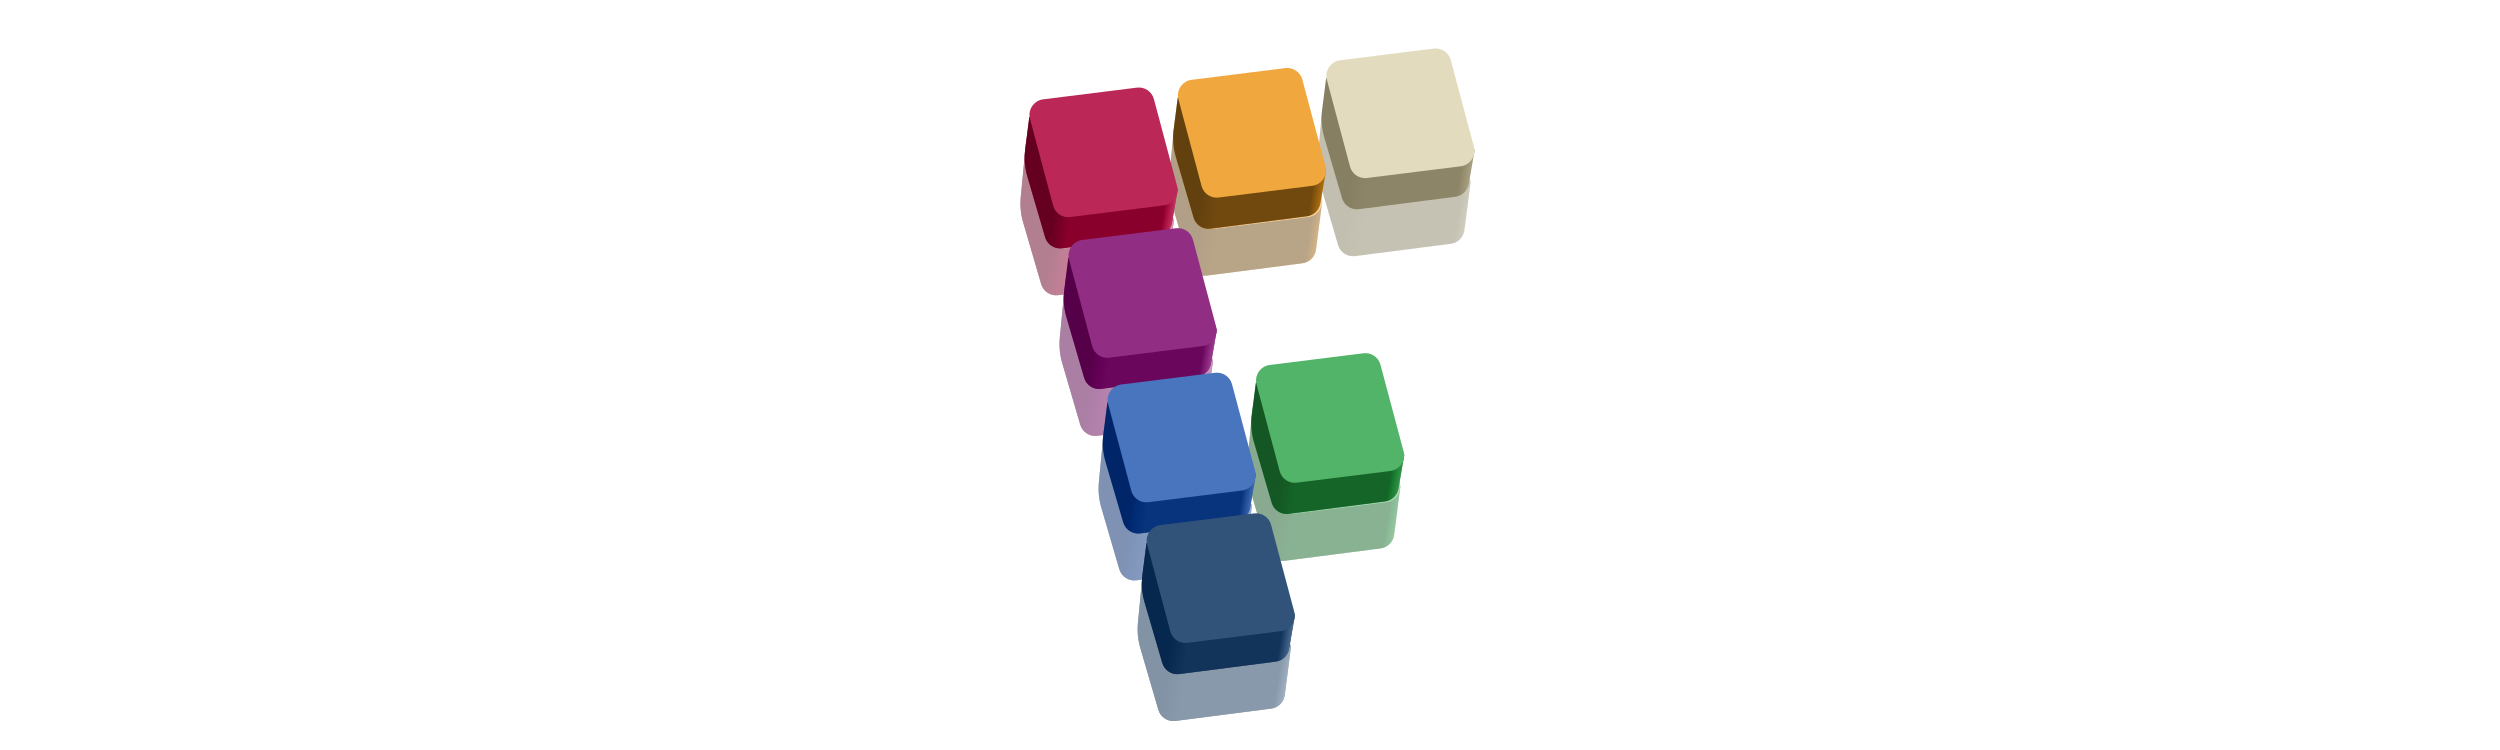
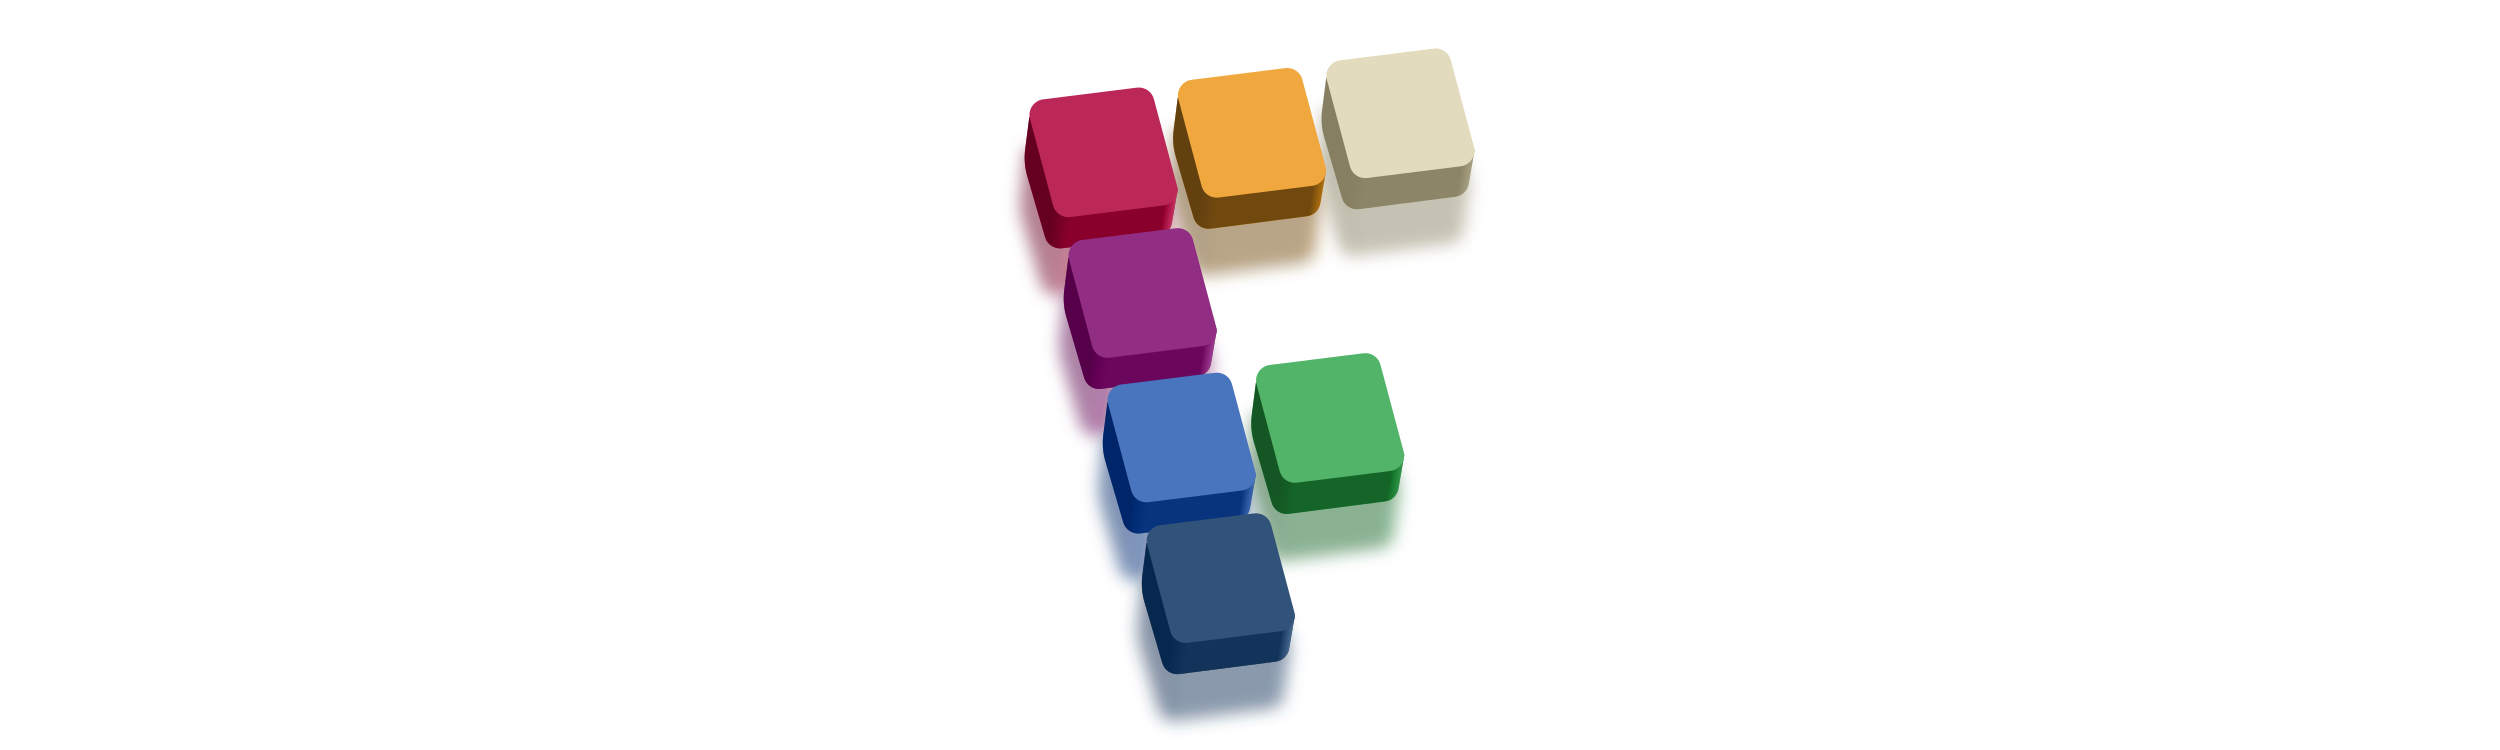
<svg xmlns="http://www.w3.org/2000/svg" xmlns:xlink="http://www.w3.org/1999/xlink" width="640px" height="192px" viewBox="0 0 640 192" version="1.1">
  <defs>
    <linearGradient x1="100%" y1="77.463%" x2="20.375%" y2="64.272%" id="linearGradient-1">
      <stop stop-color="#777777" offset="0%" />
      <stop stop-color="#2F2E2E" offset="11.447%" />
      <stop stop-color="#2F2E2E" offset="85.268%" />
      <stop stop-color="#232222" offset="100%" />
    </linearGradient>
-     <path d="M9.892,45.562 L34.44,42.395 C36.243,42.162 37.662,40.743 37.895,38.94 L39.5,26.5 L39.5,26.5 L33.478,10.584 C32.889,9.029 31.4,8 29.737,8 L1.5,8 L1.5,8 L0.309,20.503 C0.105,22.648 0.31,24.813 0.915,26.881 L5.541,42.717 C6.093,44.607 7.939,45.814 9.892,45.562 Z" id="path-2" />
-     <path d="M9.892,37.562 L34.44,34.395 C36.243,34.162 37.662,32.743 37.895,30.94 L39.5,18.5 L39.5,18.5 L33.478,2.584 C32.889,1.029 31.4,-2.08185397e-15 29.737,-1.77635684e-15 L1.5,0 L1.5,0 L0.309,12.503 C0.105,14.648 0.31,16.813 0.915,18.881 L5.541,34.717 C6.093,36.607 7.939,37.814 9.892,37.562 Z" id="path-3" />
-     <path d="M9.892,45.562 L34.44,42.395 C36.243,42.162 37.662,40.743 37.895,38.94 L39.5,26.5 L39.5,26.5 L33.478,10.584 C32.889,9.029 31.4,8 29.737,8 L1.5,8 L1.5,8 L0.309,20.503 C0.105,22.648 0.31,24.813 0.915,26.881 L5.541,42.717 C6.093,44.607 7.939,45.814 9.892,45.562 Z" id="path-4" />
-     <path d="M9.892,45.562 L34.44,42.395 C36.243,42.162 37.662,40.743 37.895,38.94 L39.5,26.5 L39.5,26.5 L33.478,10.584 C32.889,9.029 31.4,8 29.737,8 L1.5,8 L1.5,8 L0.309,20.503 C0.105,22.648 0.31,24.813 0.915,26.881 L5.541,42.717 C6.093,44.607 7.939,45.814 9.892,45.562 Z" id="path-5" />
-     <path d="M9.892,45.562 L34.44,42.395 C36.243,42.162 37.662,40.743 37.895,38.94 L39.5,26.5 L39.5,26.5 L33.478,10.584 C32.889,9.029 31.4,8 29.737,8 L1.5,8 L1.5,8 L0.309,20.503 C0.105,22.648 0.31,24.813 0.915,26.881 L5.541,42.717 C6.093,44.607 7.939,45.814 9.892,45.562 Z" id="path-6" />
-     <path d="M9.892,37.562 L34.44,34.395 C36.243,34.162 37.662,32.743 37.895,30.94 L39.5,18.5 L39.5,18.5 L33.478,2.584 C32.889,1.029 31.4,-2.08185397e-15 29.737,-1.77635684e-15 L1.5,0 L1.5,0 L0.309,12.503 C0.105,14.648 0.31,16.813 0.915,18.881 L5.541,34.717 C6.093,36.607 7.939,37.814 9.892,37.562 Z" id="path-7" />
+     <path d="M9.892,37.562 L34.44,34.395 C36.243,34.162 37.662,32.743 37.895,30.94 L39.5,18.5 L39.5,18.5 L33.478,2.584 C32.889,1.029 31.4,-2.08185397e-15 29.737,-1.77635684e-15 L1.5,0 L1.5,0 L0.309,12.503 C0.105,14.648 0.31,16.813 0.915,18.881 L5.541,34.717 C6.093,36.607 7.939,37.814 9.892,37.562 Z" id="path-2" />
+     <filter x="-14.6%" y="-15.8%" width="129.8%" height="130.5%" filterUnits="objectBoundingBox" id="filter-3">
+       <feGaussianBlur stdDeviation="2" in="SourceGraphic" />
+     </filter>
+     <path d="M9.892,37.562 L34.44,34.395 C36.243,34.162 37.662,32.743 37.895,30.94 L39.5,18.5 L39.5,18.5 L33.478,2.584 C32.889,1.029 31.4,-2.08185397e-15 29.737,-1.77635684e-15 L1.5,0 L1.5,0 L0.309,12.503 C0.105,14.648 0.31,16.813 0.915,18.881 L5.541,34.717 C6.093,36.607 7.939,37.814 9.892,37.562 Z" id="path-4" />
+     <filter x="-14.6%" y="-15.8%" width="129.8%" height="130.5%" filterUnits="objectBoundingBox" id="filter-5">
+       <feGaussianBlur stdDeviation="2" in="SourceGraphic" />
+     </filter>
+     <path d="M9.892,37.562 L34.44,34.395 C36.243,34.162 37.662,32.743 37.895,30.94 L39.5,18.5 L39.5,18.5 L33.478,2.584 C32.889,1.029 31.4,-2.08185397e-15 29.737,-1.77635684e-15 L1.5,0 L1.5,0 L0.309,12.503 C0.105,14.648 0.31,16.813 0.915,18.881 L5.541,34.717 C6.093,36.607 7.939,37.814 9.892,37.562 Z" id="path-6" />
+     <filter x="-14.6%" y="-15.8%" width="129.8%" height="130.5%" filterUnits="objectBoundingBox" id="filter-7">
+       <feGaussianBlur stdDeviation="2" in="SourceGraphic" />
+     </filter>
    <path d="M9.892,37.562 L34.44,34.395 C36.243,34.162 37.662,32.743 37.895,30.94 L39.5,18.5 L39.5,18.5 L33.478,2.584 C32.889,1.029 31.4,-2.08185397e-15 29.737,-1.77635684e-15 L1.5,0 L1.5,0 L0.309,12.503 C0.105,14.648 0.31,16.813 0.915,18.881 L5.541,34.717 C6.093,36.607 7.939,37.814 9.892,37.562 Z" id="path-8" />
-     <linearGradient x1="100%" y1="71.985%" x2="20.375%" y2="61.426%" id="linearGradient-9">
+     <filter x="-14.6%" y="-15.8%" width="129.8%" height="130.5%" filterUnits="objectBoundingBox" id="filter-9">
+       <feGaussianBlur stdDeviation="2" in="SourceGraphic" />
+     </filter>
+     <path d="M9.892,37.562 L34.44,34.395 C36.243,34.162 37.662,32.743 37.895,30.94 L39.5,18.5 L39.5,18.5 L33.478,2.584 C32.889,1.029 31.4,-2.08185397e-15 29.737,-1.77635684e-15 L1.5,0 L1.5,0 L0.309,12.503 C0.105,14.648 0.31,16.813 0.915,18.881 L5.541,34.717 C6.093,36.607 7.939,37.814 9.892,37.562 Z" id="path-10" />
+     <filter x="-14.6%" y="-15.8%" width="129.8%" height="130.5%" filterUnits="objectBoundingBox" id="filter-11">
+       <feGaussianBlur stdDeviation="2" in="SourceGraphic" />
+     </filter>
+     <path d="M9.892,37.562 L34.44,34.395 C36.243,34.162 37.662,32.743 37.895,30.94 L39.5,18.5 L39.5,18.5 L33.478,2.584 C32.889,1.029 31.4,-2.08185397e-15 29.737,-1.77635684e-15 L1.5,0 L1.5,0 L0.309,12.503 C0.105,14.648 0.31,16.813 0.915,18.881 L5.541,34.717 C6.093,36.607 7.939,37.814 9.892,37.562 Z" id="path-12" />
+     <filter x="-14.6%" y="-15.8%" width="129.8%" height="130.5%" filterUnits="objectBoundingBox" id="filter-13">
+       <feGaussianBlur stdDeviation="2" in="SourceGraphic" />
+     </filter>
+     <path d="M9.892,37.562 L34.44,34.395 C36.243,34.162 37.662,32.743 37.895,30.94 L39.5,18.5 L39.5,18.5 L33.478,2.584 C32.889,1.029 31.4,-2.08185397e-15 29.737,-1.77635684e-15 L1.5,0 L1.5,0 L0.309,12.503 C0.105,14.648 0.31,16.813 0.915,18.881 L5.541,34.717 C6.093,36.607 7.939,37.814 9.892,37.562 Z" id="path-14" />
+     <filter x="-14.6%" y="-15.8%" width="129.8%" height="130.5%" filterUnits="objectBoundingBox" id="filter-15">
+       <feGaussianBlur stdDeviation="2" in="SourceGraphic" />
+     </filter>
+     <linearGradient x1="100%" y1="71.985%" x2="20.375%" y2="61.426%" id="linearGradient-16">
      <stop stop-color="#777777" offset="0%" />
      <stop stop-color="#2F2E2E" offset="11.447%" />
      <stop stop-color="#2F2E2E" offset="85.268%" />
      <stop stop-color="#232222" offset="100%" />
    </linearGradient>
-     <path d="M9.892,41.562 L34.576,38.377 C36.315,38.153 37.705,36.823 38.005,35.096 L39.5,26.5 L39.5,26.5 L33.478,10.584 C32.889,9.029 31.4,8 29.737,8 L1.5,8 L1.5,8 L0.449,16.233 C0.153,18.553 0.338,20.908 0.994,23.153 L5.541,38.717 C6.093,40.607 7.939,41.814 9.892,41.562 Z" id="path-10" />
-     <path d="M9.892,41.562 L34.576,38.377 C36.315,38.153 37.705,36.823 38.005,35.096 L39.5,26.5 L39.5,26.5 L33.478,10.584 C32.889,9.029 31.4,8 29.737,8 L1.5,8 L1.5,8 L0.449,16.233 C0.153,18.553 0.338,20.908 0.994,23.153 L5.541,38.717 C6.093,40.607 7.939,41.814 9.892,41.562 Z" id="path-11" />
-     <path d="M9.892,41.562 L34.576,38.377 C36.315,38.153 37.705,36.823 38.005,35.096 L39.5,26.5 L39.5,26.5 L33.478,10.584 C32.889,9.029 31.4,8 29.737,8 L1.5,8 L1.5,8 L0.449,16.233 C0.153,18.553 0.338,20.908 0.994,23.153 L5.541,38.717 C6.093,40.607 7.939,41.814 9.892,41.562 Z" id="path-12" />
-     <path d="M9.892,41.562 L34.576,38.377 C36.315,38.153 37.705,36.823 38.005,35.096 L39.5,26.5 L39.5,26.5 L33.478,10.584 C32.889,9.029 31.4,8 29.737,8 L1.5,8 L1.5,8 L0.449,16.233 C0.153,18.553 0.338,20.908 0.994,23.153 L5.541,38.717 C6.093,40.607 7.939,41.814 9.892,41.562 Z" id="path-13" />
-     <path d="M9.892,41.562 L34.576,38.377 C36.315,38.153 37.705,36.823 38.005,35.096 L39.5,26.5 L39.5,26.5 L33.478,10.584 C32.889,9.029 31.4,8 29.737,8 L1.5,8 L1.5,8 L0.449,16.233 C0.153,18.553 0.338,20.908 0.994,23.153 L5.541,38.717 C6.093,40.607 7.939,41.814 9.892,41.562 Z" id="path-14" />
-     <path d="M9.892,41.562 L34.576,38.377 C36.315,38.153 37.705,36.823 38.005,35.096 L39.5,26.5 L39.5,26.5 L33.478,10.584 C32.889,9.029 31.4,8 29.737,8 L1.5,8 L1.5,8 L0.449,16.233 C0.153,18.553 0.338,20.908 0.994,23.153 L5.541,38.717 C6.093,40.607 7.939,41.814 9.892,41.562 Z" id="path-15" />
-     <path d="M9.892,41.562 L34.576,38.377 C36.315,38.153 37.705,36.823 38.005,35.096 L39.5,26.5 L39.5,26.5 L33.478,10.584 C32.889,9.029 31.4,8 29.737,8 L1.5,8 L1.5,8 L0.449,16.233 C0.153,18.553 0.338,20.908 0.994,23.153 L5.541,38.717 C6.093,40.607 7.939,41.814 9.892,41.562 Z" id="path-16" />
+     <path d="M9.892,41.562 L34.576,38.377 C36.315,38.153 37.705,36.823 38.005,35.096 L39.5,26.5 L39.5,26.5 L33.478,10.584 C32.889,9.029 31.4,8 29.737,8 L1.5,8 L1.5,8 L0.449,16.233 C0.153,18.553 0.338,20.908 0.994,23.153 L5.541,38.717 C6.093,40.607 7.939,41.814 9.892,41.562 Z" id="path-17" />
+     <path d="M9.892,41.562 L34.576,38.377 C36.315,38.153 37.705,36.823 38.005,35.096 L39.5,26.5 L39.5,26.5 L33.478,10.584 C32.889,9.029 31.4,8 29.737,8 L1.5,8 L1.5,8 L0.449,16.233 C0.153,18.553 0.338,20.908 0.994,23.153 L5.541,38.717 C6.093,40.607 7.939,41.814 9.892,41.562 Z" id="path-18" />
+     <path d="M9.892,41.562 L34.576,38.377 C36.315,38.153 37.705,36.823 38.005,35.096 L39.5,26.5 L39.5,26.5 L33.478,10.584 C32.889,9.029 31.4,8 29.737,8 L1.5,8 L1.5,8 L0.449,16.233 C0.153,18.553 0.338,20.908 0.994,23.153 L5.541,38.717 C6.093,40.607 7.939,41.814 9.892,41.562 Z" id="path-19" />
+     <path d="M9.892,41.562 L34.576,38.377 C36.315,38.153 37.705,36.823 38.005,35.096 L39.5,26.5 L39.5,26.5 L33.478,10.584 C32.889,9.029 31.4,8 29.737,8 L1.5,8 L1.5,8 L0.449,16.233 C0.153,18.553 0.338,20.908 0.994,23.153 L5.541,38.717 C6.093,40.607 7.939,41.814 9.892,41.562 Z" id="path-20" />
+     <path d="M9.892,41.562 L34.576,38.377 C36.315,38.153 37.705,36.823 38.005,35.096 L39.5,26.5 L39.5,26.5 L33.478,10.584 C32.889,9.029 31.4,8 29.737,8 L1.5,8 L1.5,8 L0.449,16.233 C0.153,18.553 0.338,20.908 0.994,23.153 L5.541,38.717 C6.093,40.607 7.939,41.814 9.892,41.562 Z" id="path-21" />
+     <path d="M9.892,41.562 L34.576,38.377 C36.315,38.153 37.705,36.823 38.005,35.096 L39.5,26.5 L39.5,26.5 L33.478,10.584 C32.889,9.029 31.4,8 29.737,8 L1.5,8 L1.5,8 L0.449,16.233 C0.153,18.553 0.338,20.908 0.994,23.153 L5.541,38.717 C6.093,40.607 7.939,41.814 9.892,41.562 Z" id="path-22" />
+     <path d="M9.892,41.562 L34.576,38.377 C36.315,38.153 37.705,36.823 38.005,35.096 L39.5,26.5 L39.5,26.5 L33.478,10.584 C32.889,9.029 31.4,8 29.737,8 L1.5,8 L1.5,8 L0.449,16.233 C0.153,18.553 0.338,20.908 0.994,23.153 L5.541,38.717 C6.093,40.607 7.939,41.814 9.892,41.562 Z" id="path-23" />
  </defs>
  <g id="art" stroke="none" stroke-width="1" fill="none" fill-rule="evenodd">
-     <g id="refl" opacity="0.5" transform="translate(261, 25)">
-       <g id="box-green" transform="translate(58, 73)">
-         <g id="body">
-           <use fill="#52B469" xlink:href="#path-2" />
-           <use fill-opacity="0.75" fill="url(#linearGradient-1)" style="mix-blend-mode: luminosity;" xlink:href="#path-2" />
-         </g>
-         <path d="M11.962,33.567 L35.95,30.569 C38.142,30.295 39.697,28.296 39.423,26.104 C39.4,25.923 39.365,25.745 39.318,25.569 L33.399,3.371 C32.884,1.44 31.022,0.185 29.038,0.433 L5.05,3.431 C2.858,3.705 1.303,5.704 1.577,7.896 C1.6,8.077 1.635,8.255 1.682,8.431 L7.601,30.629 C8.116,32.56 9.978,33.815 11.962,33.567 Z" id="surface" fill="#52B469" />
+     <g id="refl" opacity="0.5" transform="translate(261, 28)">
+       <g id="body" transform="translate(58, 78)" filter="url(#filter-3)">
+         <use fill="#52B469" xlink:href="#path-2" />
+         <use fill-opacity="0.75" fill="url(#linearGradient-1)" style="mix-blend-mode: luminosity;" xlink:href="#path-2" />
      </g>
-       <g id="body" transform="translate(76, 3)">
-         <use fill="#E3DBBD" xlink:href="#path-3" />
-         <use fill-opacity="0.5" fill="url(#linearGradient-1)" style="mix-blend-mode: luminosity;" xlink:href="#path-3" />
+       <g id="body" transform="translate(76, 0)" filter="url(#filter-5)">
+         <use fill="#E3DBBD" xlink:href="#path-4" />
+         <use fill-opacity="0.5" fill="url(#linearGradient-1)" style="mix-blend-mode: luminosity;" xlink:href="#path-4" />
      </g>
-       <g id="box-orange" transform="translate(38, 0)">
-         <g id="body">
-           <use fill="#EFA73E" xlink:href="#path-4" />
-           <use fill-opacity="0.75" fill="url(#linearGradient-1)" style="mix-blend-mode: luminosity;" xlink:href="#path-4" />
-         </g>
-         <path d="M11.962,33.567 L35.95,30.569 C38.142,30.295 39.697,28.296 39.423,26.104 C39.4,25.923 39.365,25.745 39.318,25.569 L33.399,3.371 C32.884,1.44 31.022,0.185 29.038,0.433 L5.05,3.431 C2.858,3.705 1.303,5.704 1.577,7.896 C1.6,8.077 1.635,8.255 1.682,8.431 L7.601,30.629 C8.116,32.56 9.978,33.815 11.962,33.567 Z" id="surface" fill="#EFA73E" />
+       <g id="body" transform="translate(38, 5)" filter="url(#filter-7)">
+         <use fill="#EFA73E" xlink:href="#path-6" />
+         <use fill-opacity="0.75" fill="url(#linearGradient-1)" style="mix-blend-mode: luminosity;" xlink:href="#path-6" />
      </g>
-       <g id="box-red" transform="translate(0, 5)">
-         <g id="body">
-           <use fill="#BB2757" xlink:href="#path-5" />
-           <use fill="url(#linearGradient-1)" style="mix-blend-mode: luminosity;" xlink:href="#path-5" />
-         </g>
-         <path d="M11.962,33.567 L35.95,30.569 C38.142,30.295 39.697,28.296 39.423,26.104 C39.4,25.923 39.365,25.745 39.318,25.569 L33.399,3.371 C32.884,1.44 31.022,0.185 29.038,0.433 L5.05,3.431 C2.858,3.705 1.303,5.704 1.577,7.896 C1.6,8.077 1.635,8.255 1.682,8.431 L7.601,30.629 C8.116,32.56 9.978,33.815 11.962,33.567 Z" id="surface" fill="#BB2757" />
-       </g>
-       <g id="box-purple" transform="translate(10, 41)">
-         <g id="body">
-           <use fill="#912E83" xlink:href="#path-6" />
-           <use fill="url(#linearGradient-1)" style="mix-blend-mode: luminosity;" xlink:href="#path-6" />
-         </g>
-         <path d="M11.962,33.567 L35.95,30.569 C38.142,30.295 39.697,28.296 39.423,26.104 C39.4,25.923 39.365,25.745 39.318,25.569 L33.399,3.371 C32.884,1.44 31.022,0.185 29.038,0.433 L5.05,3.431 C2.858,3.705 1.303,5.704 1.577,7.896 C1.6,8.077 1.635,8.255 1.682,8.431 L7.601,30.629 C8.116,32.56 9.978,33.815 11.962,33.567 Z" id="surface" fill="#912E83" />
-       </g>
-       <g id="body" transform="translate(20, 86)">
-         <use fill="#4974BE" xlink:href="#path-7" />
-         <use fill="url(#linearGradient-1)" style="mix-blend-mode: luminosity;" xlink:href="#path-7" />
-       </g>
-       <g id="body" transform="translate(30, 122)">
-         <use fill="#325379" xlink:href="#path-8" />
+       <g id="body" transform="translate(0, 10)" filter="url(#filter-9)">
+         <use fill="#BB2757" xlink:href="#path-8" />
        <use fill="url(#linearGradient-1)" style="mix-blend-mode: luminosity;" xlink:href="#path-8" />
      </g>
+       <g id="body" transform="translate(10, 46)" filter="url(#filter-11)">
+         <use fill="#912E83" xlink:href="#path-10" />
+         <use fill="url(#linearGradient-1)" style="mix-blend-mode: luminosity;" xlink:href="#path-10" />
+       </g>
+       <g id="body" transform="translate(20, 83)" filter="url(#filter-13)">
+         <use fill="#4974BE" xlink:href="#path-12" />
+         <use fill="url(#linearGradient-1)" style="mix-blend-mode: luminosity;" xlink:href="#path-12" />
+       </g>
+       <g id="body" transform="translate(30, 119)" filter="url(#filter-15)">
+         <use fill="#325379" xlink:href="#path-14" />
+         <use fill="url(#linearGradient-1)" style="mix-blend-mode: luminosity;" xlink:href="#path-14" />
+       </g>
    </g>
-     <rect id="glass" fill-opacity="0" fill="#D8D8D8" x="0" y="0" width="640" height="192" />
    <g id="logo" transform="translate(262, 12)">
      <g id="box-green" transform="translate(58, 78)">
        <g id="body">
-           <use fill="#52B469" xlink:href="#path-10" />
-           <use fill-opacity="0.75" fill="url(#linearGradient-9)" style="mix-blend-mode: luminosity;" xlink:href="#path-10" />
+           <use fill="#52B469" xlink:href="#path-17" />
+           <use fill-opacity="0.75" fill="url(#linearGradient-16)" style="mix-blend-mode: luminosity;" xlink:href="#path-17" />
        </g>
        <path d="M11.962,33.567 L35.95,30.569 C38.142,30.295 39.697,28.296 39.423,26.104 C39.4,25.923 39.365,25.745 39.318,25.569 L33.399,3.371 C32.884,1.44 31.022,0.185 29.038,0.433 L5.05,3.431 C2.858,3.705 1.303,5.704 1.577,7.896 C1.6,8.077 1.635,8.255 1.682,8.431 L7.601,30.629 C8.116,32.56 9.978,33.815 11.962,33.567 Z" id="surface" fill="#52B469" />
      </g>
      <g id="box-white" transform="translate(76, 0)">
        <g id="body">
-           <use fill="#E3DBBD" xlink:href="#path-11" />
-           <use fill-opacity="0.5" fill="url(#linearGradient-9)" style="mix-blend-mode: luminosity;" xlink:href="#path-11" />
+           <use fill="#E3DBBD" xlink:href="#path-18" />
+           <use fill-opacity="0.5" fill="url(#linearGradient-16)" style="mix-blend-mode: luminosity;" xlink:href="#path-18" />
        </g>
        <path d="M11.962,33.567 L35.95,30.569 C38.142,30.295 39.697,28.296 39.423,26.104 C39.4,25.923 39.365,25.745 39.318,25.569 L33.399,3.371 C32.884,1.44 31.022,0.185 29.038,0.433 L5.05,3.431 C2.858,3.705 1.303,5.704 1.577,7.896 C1.6,8.077 1.635,8.255 1.682,8.431 L7.601,30.629 C8.116,32.56 9.978,33.815 11.962,33.567 Z" id="surface" fill="#E3DBBD" />
      </g>
      <g id="box-orange" transform="translate(38, 5)">
        <g id="body">
-           <use fill="#EFA73E" xlink:href="#path-12" />
-           <use fill-opacity="0.75" fill="url(#linearGradient-9)" style="mix-blend-mode: luminosity;" xlink:href="#path-12" />
+           <use fill="#EFA73E" xlink:href="#path-19" />
+           <use fill-opacity="0.75" fill="url(#linearGradient-16)" style="mix-blend-mode: luminosity;" xlink:href="#path-19" />
        </g>
        <path d="M11.962,33.567 L35.95,30.569 C38.142,30.295 39.697,28.296 39.423,26.104 C39.4,25.923 39.365,25.745 39.318,25.569 L33.399,3.371 C32.884,1.44 31.022,0.185 29.038,0.433 L5.05,3.431 C2.858,3.705 1.303,5.704 1.577,7.896 C1.6,8.077 1.635,8.255 1.682,8.431 L7.601,30.629 C8.116,32.56 9.978,33.815 11.962,33.567 Z" id="surface" fill="#EFA73E" />
      </g>
      <g id="box-red" transform="translate(0, 10)">
        <g id="body">
-           <use fill="#BB2757" xlink:href="#path-13" />
-           <use fill="url(#linearGradient-9)" style="mix-blend-mode: luminosity;" xlink:href="#path-13" />
+           <use fill="#BB2757" xlink:href="#path-20" />
+           <use fill="url(#linearGradient-16)" style="mix-blend-mode: luminosity;" xlink:href="#path-20" />
        </g>
        <path d="M11.962,33.567 L35.95,30.569 C38.142,30.295 39.697,28.296 39.423,26.104 C39.4,25.923 39.365,25.745 39.318,25.569 L33.399,3.371 C32.884,1.44 31.022,0.185 29.038,0.433 L5.05,3.431 C2.858,3.705 1.303,5.704 1.577,7.896 C1.6,8.077 1.635,8.255 1.682,8.431 L7.601,30.629 C8.116,32.56 9.978,33.815 11.962,33.567 Z" id="surface" fill="#BB2757" />
      </g>
      <g id="box-purple" transform="translate(10, 46)">
        <g id="body">
-           <use fill="#912E83" xlink:href="#path-14" />
-           <use fill="url(#linearGradient-9)" style="mix-blend-mode: luminosity;" xlink:href="#path-14" />
+           <use fill="#912E83" xlink:href="#path-21" />
+           <use fill="url(#linearGradient-16)" style="mix-blend-mode: luminosity;" xlink:href="#path-21" />
        </g>
        <path d="M11.962,33.567 L35.95,30.569 C38.142,30.295 39.697,28.296 39.423,26.104 C39.4,25.923 39.365,25.745 39.318,25.569 L33.399,3.371 C32.884,1.44 31.022,0.185 29.038,0.433 L5.05,3.431 C2.858,3.705 1.303,5.704 1.577,7.896 C1.6,8.077 1.635,8.255 1.682,8.431 L7.601,30.629 C8.116,32.56 9.978,33.815 11.962,33.567 Z" id="surface" fill="#912E83" />
      </g>
      <g id="box-blue" transform="translate(20, 83)">
        <g id="body">
-           <use fill="#4974BE" xlink:href="#path-15" />
-           <use fill="url(#linearGradient-9)" style="mix-blend-mode: luminosity;" xlink:href="#path-15" />
+           <use fill="#4974BE" xlink:href="#path-22" />
+           <use fill="url(#linearGradient-16)" style="mix-blend-mode: luminosity;" xlink:href="#path-22" />
        </g>
        <path d="M11.962,33.567 L35.95,30.569 C38.142,30.295 39.697,28.296 39.423,26.104 C39.4,25.923 39.365,25.745 39.318,25.569 L33.399,3.371 C32.884,1.44 31.022,0.185 29.038,0.433 L5.05,3.431 C2.858,3.705 1.303,5.704 1.577,7.896 C1.6,8.077 1.635,8.255 1.682,8.431 L7.601,30.629 C8.116,32.56 9.978,33.815 11.962,33.567 Z" id="surface" fill="#4974BE" />
      </g>
      <g id="box-gray" transform="translate(30, 119)">
        <g id="body">
-           <use fill="#325379" xlink:href="#path-16" />
-           <use fill="url(#linearGradient-9)" style="mix-blend-mode: luminosity;" xlink:href="#path-16" />
+           <use fill="#325379" xlink:href="#path-23" />
+           <use fill="url(#linearGradient-16)" style="mix-blend-mode: luminosity;" xlink:href="#path-23" />
        </g>
        <path d="M11.962,33.567 L35.95,30.569 C38.142,30.295 39.697,28.296 39.423,26.104 C39.4,25.923 39.365,25.745 39.318,25.569 L33.399,3.371 C32.884,1.44 31.022,0.185 29.038,0.433 L5.05,3.431 C2.858,3.705 1.303,5.704 1.577,7.896 C1.6,8.077 1.635,8.255 1.682,8.431 L7.601,30.629 C8.116,32.56 9.978,33.815 11.962,33.567 Z" id="surface" fill="#325379" />
      </g>
    </g>
  </g>
</svg>
